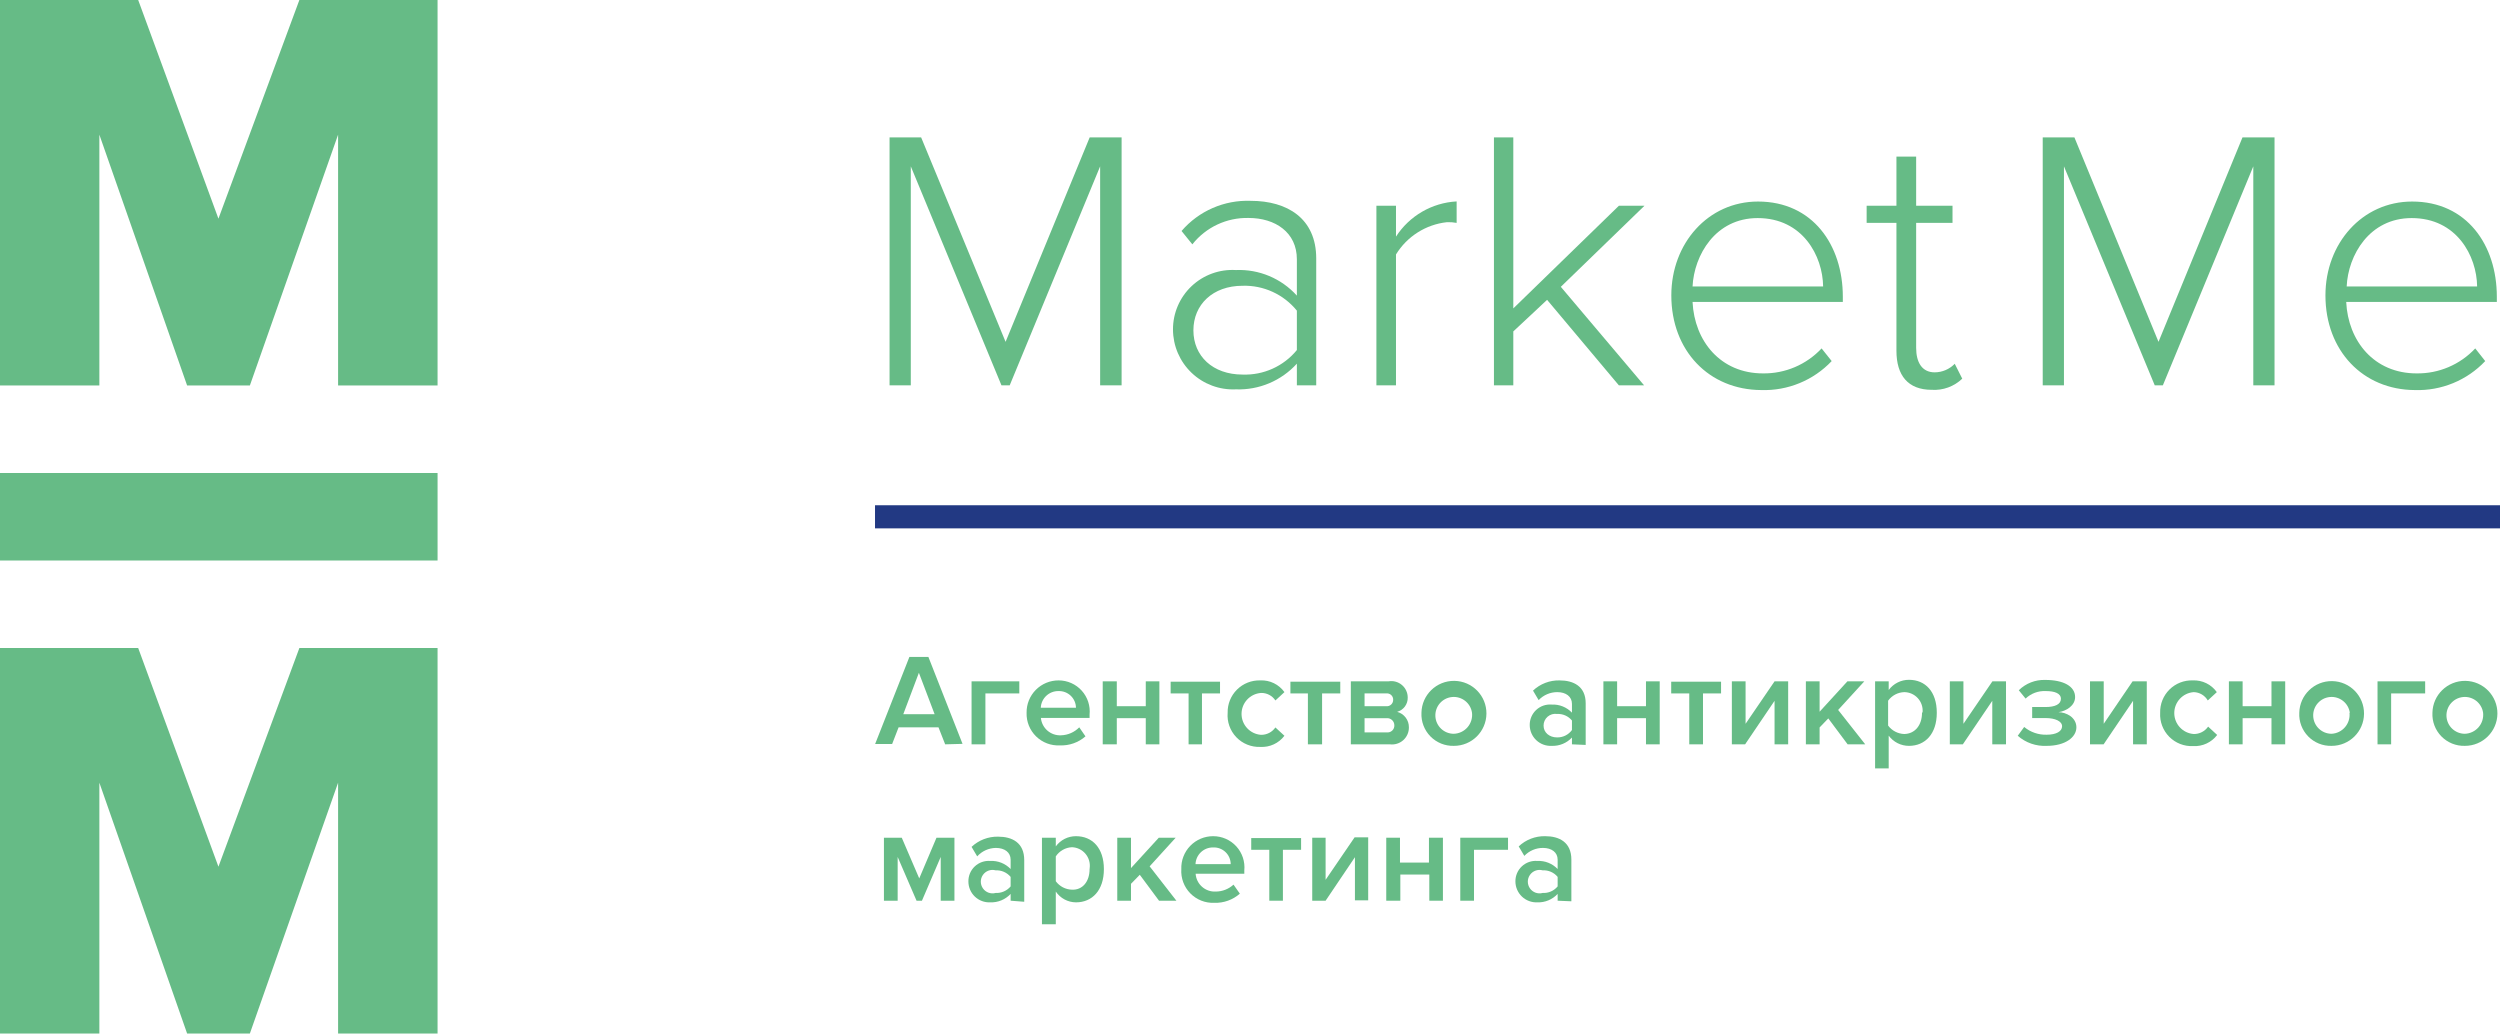
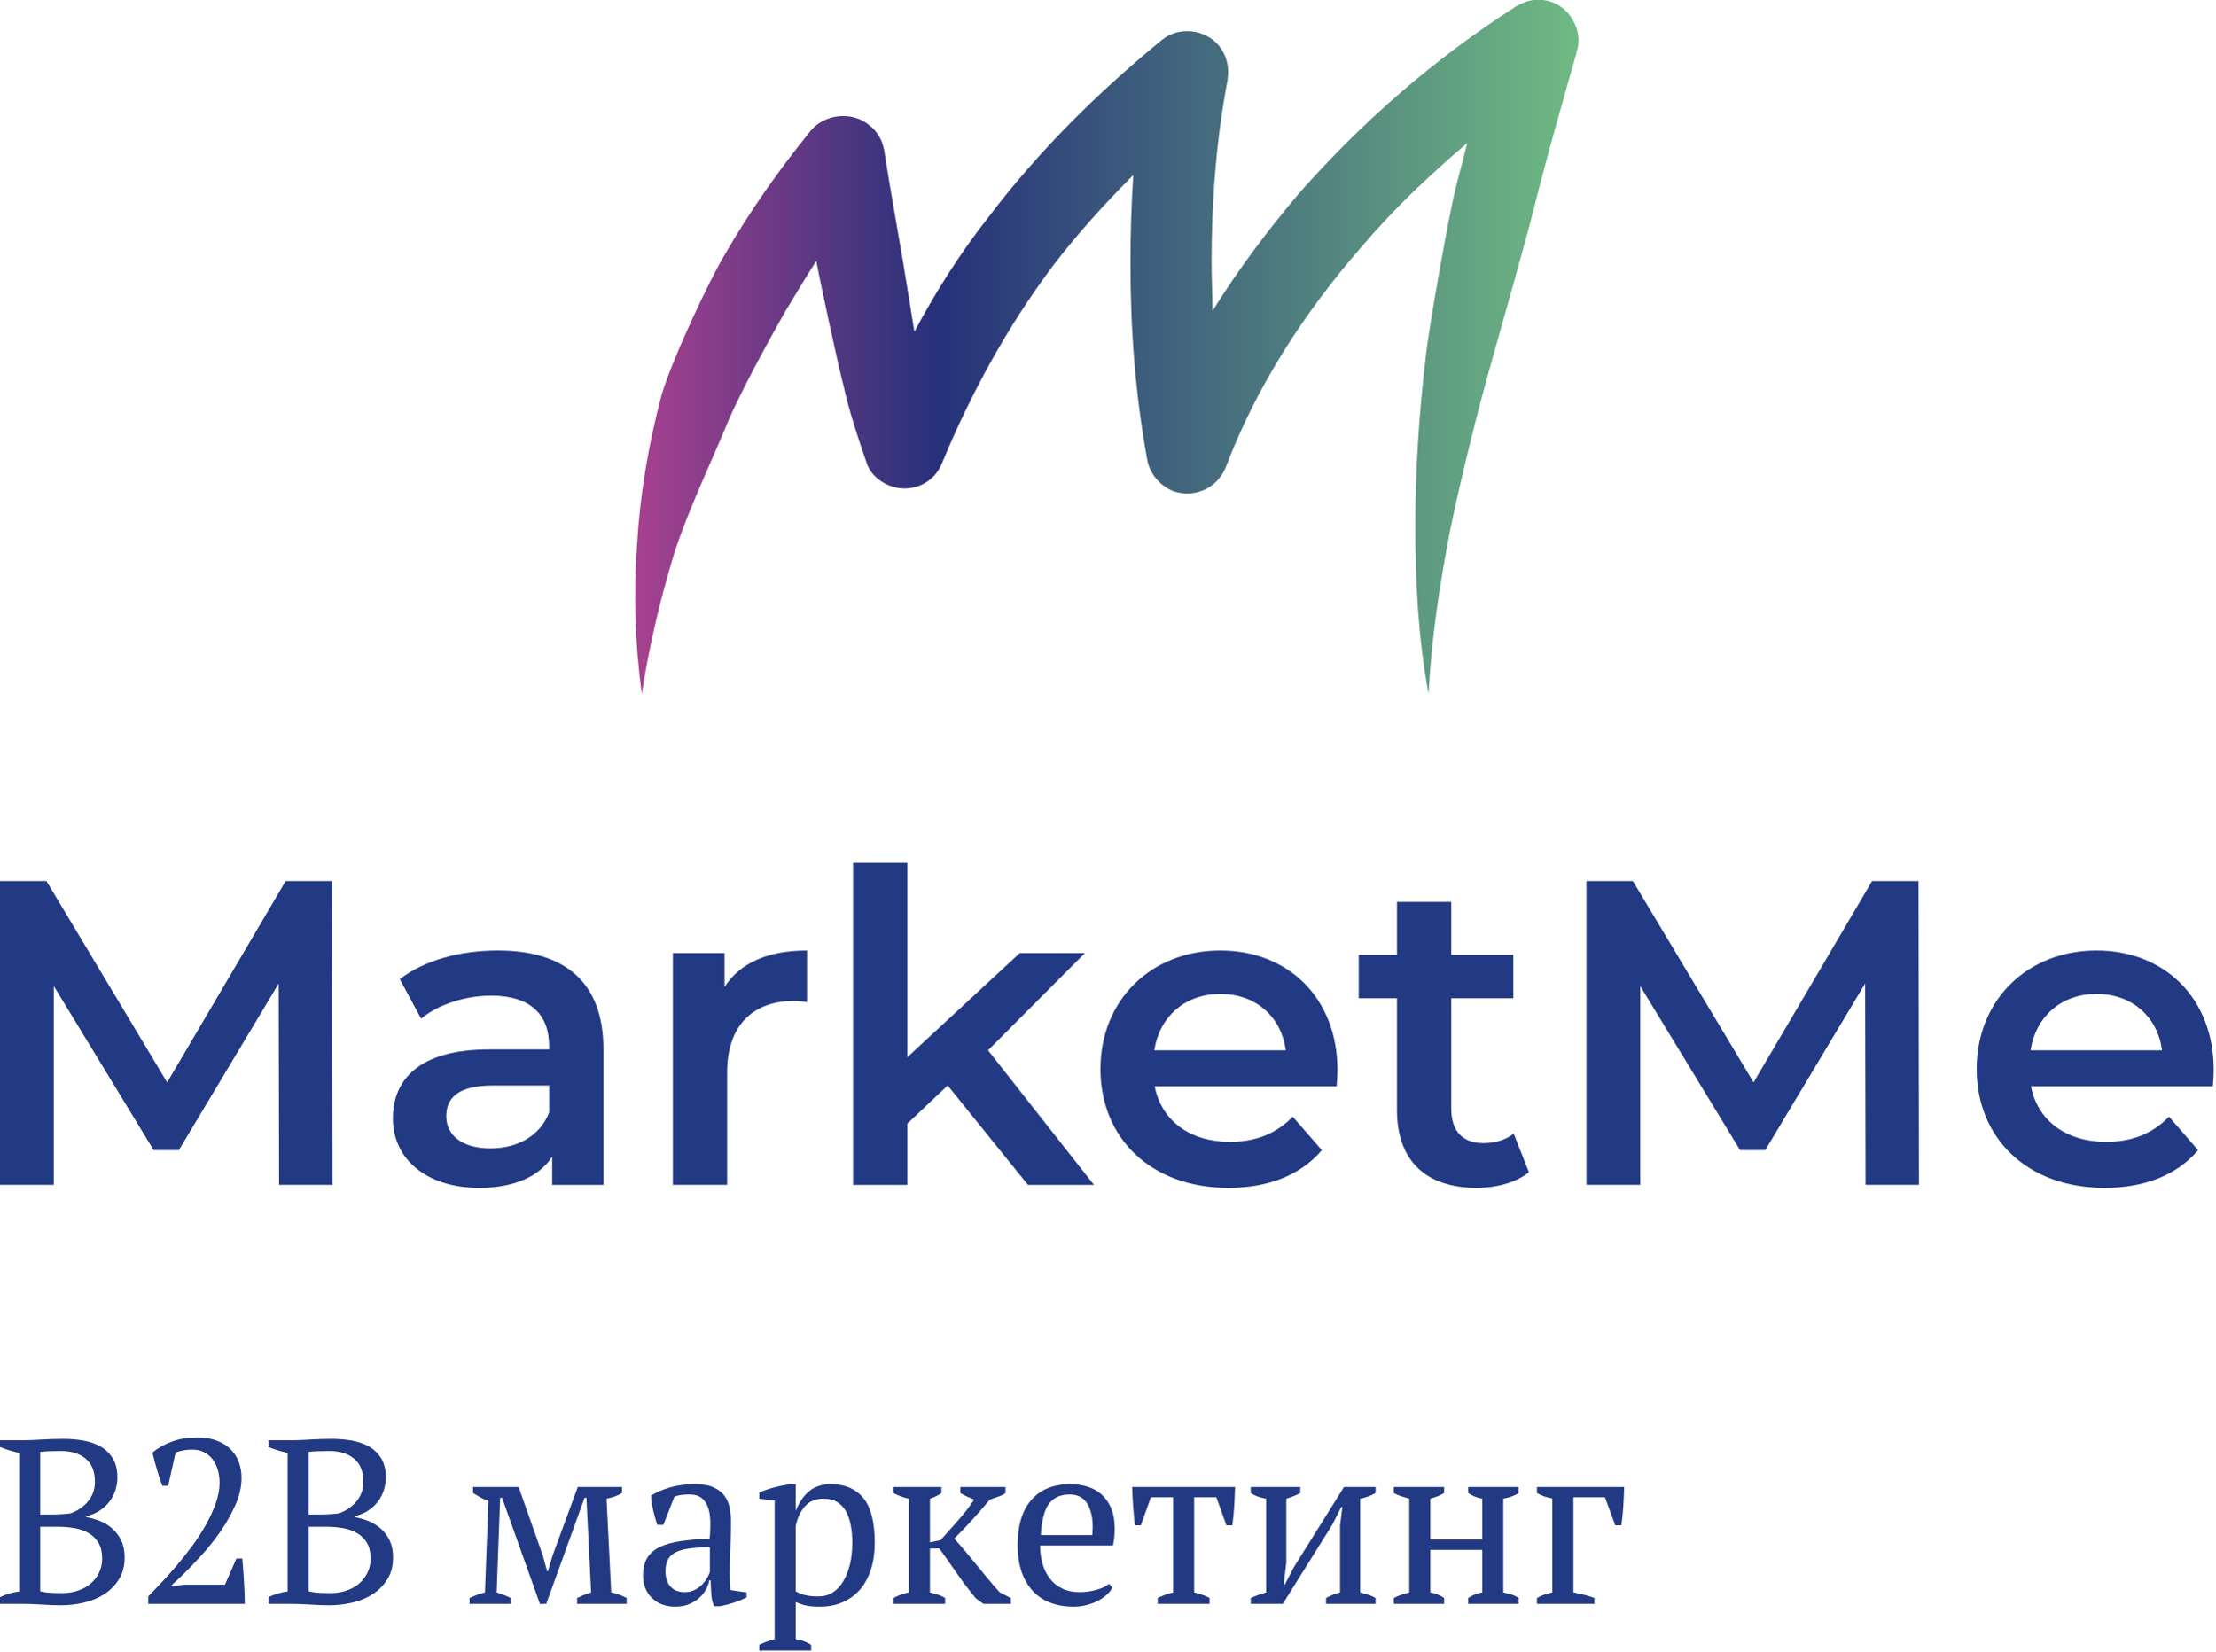
- <svg xmlns="http://www.w3.org/2000/svg" viewBox="0 0 213.11 88.1">
-   <g id="Слой_2" data-name="Слой 2">
-     <g id="Layer_1" data-name="Layer 1">
-       <path d="M93.78,32.85V14.18L86.07,32.85h-.7L77.64,14.18V32.85H75.83V11.71h2.69l7.2,17.43,7.17-17.43h2.72V32.85Z" style="fill:#66bb86" />
-       <path d="M110.55,32.85V31a6.69,6.69,0,0,1-5.2,2.19,5.12,5.12,0,0,1-5.36-5.1,5.06,5.06,0,0,1,5.36-5.07,6.62,6.62,0,0,1,5.2,2.18v-3.1c0-2.29-1.84-3.52-4.12-3.52a5.93,5.93,0,0,0-4.79,2.25l-.92-1.14a7.41,7.41,0,0,1,5.9-2.57c3.1,0,5.58,1.49,5.58,4.91V32.85Zm0-3V26.48a5.74,5.74,0,0,0-4.63-2.12c-2.54,0-4.19,1.61-4.19,3.8s1.65,3.77,4.19,3.77A5.71,5.71,0,0,0,110.55,29.84Z" style="fill:#66bb86" />
-       <path d="M117.33,32.85V17.54H119v2.63a6.58,6.58,0,0,1,5.17-3V19a3.73,3.73,0,0,0-.83-.06A5.84,5.84,0,0,0,119,21.69V32.85Z" style="fill:#66bb86" />
-       <path d="M138,32.85l-6.12-7.29L129,28.25v4.6h-1.65V11.71H129V26.29l9-8.75h2.18l-7.13,6.91,7.1,8.4Z" style="fill:#66bb86" />
-       <path d="M142.47,25.18c0-4.44,3.14-8,7.39-8,4.66,0,7.23,3.71,7.23,8.11v.45H144.28c.16,3.33,2.38,6.09,6,6.09a6.71,6.71,0,0,0,5-2.13l.86,1.08a7.92,7.92,0,0,1-6,2.47C145.68,33.23,142.47,29.9,142.47,25.18Zm7.36-6.59c-3.61,0-5.42,3.17-5.55,5.83h11.13C155.38,21.82,153.67,18.59,149.83,18.59Z" style="fill:#66bb86" />
-       <path d="M161.66,29.9V19h-2.54V17.54h2.54V13.35h1.68v4.19h3.1V19h-3.1V29.65c0,1.24.5,2.09,1.58,2.09a2.39,2.39,0,0,0,1.71-.73l.64,1.27a3.44,3.44,0,0,1-2.6.95C162.64,33.23,161.66,32,161.66,29.9Z" style="fill:#66bb86" />
-       <path d="M192.08,32.85V14.18l-7.71,18.67h-.69l-7.74-18.67V32.85h-1.81V11.71h2.7L184,29.14l7.16-17.43h2.73V32.85Z" style="fill:#66bb86" />
-       <path d="M198.23,25.18c0-4.44,3.14-8,7.39-8,4.66,0,7.22,3.71,7.22,8.11v.45H200c.16,3.33,2.37,6.09,6,6.09a6.72,6.72,0,0,0,5-2.13l.85,1.08a7.9,7.9,0,0,1-6,2.47C201.43,33.23,198.23,29.9,198.23,25.18Zm7.35-6.59c-3.61,0-5.42,3.17-5.54,5.83h11.12C211.13,21.82,209.42,18.59,205.58,18.59Z" style="fill:#66bb86" />
-       <polygon points="37.3 32.86 37.3 0 25.52 0 18.62 18.64 11.78 0 0 0 0 32.86 8.47 32.86 8.47 11.48 15.95 32.86 21.3 32.86 28.82 11.48 28.82 32.86 37.3 32.86 37.3 32.86" style="fill:#66bb86" />
-       <polygon points="37.3 88.1 37.3 55.24 25.52 55.24 18.62 73.88 11.78 55.24 0 55.24 0 88.1 8.47 88.1 8.47 66.72 15.95 88.1 21.3 88.1 28.82 66.72 28.82 88.1 37.3 88.1 37.3 88.1" style="fill:#66bb86" />
-       <polygon points="0 47.78 37.3 47.78 37.3 40.32 0 40.32 0 47.78 0 47.78" style="fill:#66bb86" />
-       <path d="M80.57,63.45,80,62h-3.4l-.55,1.42H74.6L77.52,56h1.62l2.91,7.41Zm-2.24-6.1L77,60.88h2.67Z" style="fill:#66bb86" />
-       <path d="M86.89,59.11H84v4.34H82.82V58.08h4.07Z" style="fill:#66bb86" />
-       <path d="M87.51,60.76A2.72,2.72,0,0,1,90.24,58a2.65,2.65,0,0,1,2.64,2.92v.28H88.73a1.64,1.64,0,0,0,1.72,1.48A2.26,2.26,0,0,0,92,62l.53.77a3.12,3.12,0,0,1-2.18.77A2.7,2.7,0,0,1,87.51,60.76Zm2.73-1.85a1.49,1.49,0,0,0-1.52,1.42h3A1.44,1.44,0,0,0,90.24,58.91Z" style="fill:#66bb86" />
-       <path d="M94,63.45V58.08H95.2V60.2h2.47V58.08h1.16v5.37H97.67V61.22H95.2v2.23Z" style="fill:#66bb86" />
-       <path d="M101.32,63.45V59.11H99.79v-1H104v1h-1.54v4.34Z" style="fill:#66bb86" />
-       <path d="M104.65,60.76A2.7,2.7,0,0,1,107.43,58a2.39,2.39,0,0,1,2.06,1l-.77.71a1.42,1.42,0,0,0-1.23-.64,1.79,1.79,0,0,0,0,3.57,1.46,1.46,0,0,0,1.23-.63l.77.71a2.41,2.41,0,0,1-2.06.95A2.69,2.69,0,0,1,104.65,60.76Z" style="fill:#66bb86" />
-       <path d="M111.49,63.45V59.11H110v-1h4.25v1h-1.55v4.34Z" style="fill:#66bb86" />
-       <path d="M115.15,63.45V58.08h3.21A1.4,1.4,0,0,1,120,59.46a1.23,1.23,0,0,1-.9,1.22,1.35,1.35,0,0,1,1,1.32,1.44,1.44,0,0,1-1.62,1.45Zm3.61-3.79a.53.53,0,0,0-.6-.55h-1.84V60.2h1.84A.54.54,0,0,0,118.76,59.66Zm.1,2.17a.61.61,0,0,0-.66-.61h-1.88v1.21h1.88A.58.58,0,0,0,118.86,61.83Z" style="fill:#66bb86" />
-       <path d="M121.17,60.76a2.77,2.77,0,1,1,2.76,2.82A2.69,2.69,0,0,1,121.17,60.76Zm4.31,0a1.57,1.57,0,1,0-1.55,1.79A1.61,1.61,0,0,0,125.48,60.76Z" style="fill:#66bb86" />
-       <path d="M134,63.45v-.58a2.24,2.24,0,0,1-1.73.71,1.78,1.78,0,0,1-1.87-1.77,1.73,1.73,0,0,1,1.87-1.75,2.24,2.24,0,0,1,1.73.69V60c0-.62-.51-1-1.25-1a2.19,2.19,0,0,0-1.59.68l-.48-.81a3.19,3.19,0,0,1,2.26-.87c1.19,0,2.23.5,2.23,1.95v3.55Zm0-1.22v-.81a1.54,1.54,0,0,0-1.27-.56,1,1,0,0,0-1.15,1c0,.58.49,1,1.15,1A1.53,1.53,0,0,0,134,62.23Z" style="fill:#66bb86" />
-       <path d="M136.68,63.45V58.08h1.17V60.2h2.46V58.08h1.17v5.37h-1.17V61.22h-2.46v2.23Z" style="fill:#66bb86" />
-       <path d="M144,63.45V59.11h-1.54v-1h4.25v1h-1.54v4.34Z" style="fill:#66bb86" />
-       <path d="M147.63,63.45V58.08h1.17V61.7l2.47-3.62h1.16v5.37h-1.16V59.74l-2.51,3.71Z" style="fill:#66bb86" />
-       <path d="M157.5,63.45l-1.65-2.21-.74.77v1.44h-1.17V58.08h1.17v2.59l2.37-2.59h1.44l-2.23,2.44L159,63.45Z" style="fill:#66bb86" />
-       <path d="M161,62.71V65.5h-1.16V58.08H161v.74a2.14,2.14,0,0,1,1.73-.87c1.39,0,2.37,1,2.37,2.81s-1,2.82-2.37,2.82A2.14,2.14,0,0,1,161,62.71Zm2.89-2A1.58,1.58,0,0,0,162.33,59a1.77,1.77,0,0,0-1.38.73v2.12a1.79,1.79,0,0,0,1.38.72C163.25,62.55,163.84,61.81,163.84,60.76Z" style="fill:#66bb86" />
-       <path d="M166.21,63.45V58.08h1.16V61.7l2.47-3.62H171v5.37h-1.17V59.74l-2.51,3.71Z" style="fill:#66bb86" />
-       <path d="M172,62.72l.55-.75a2.87,2.87,0,0,0,1.92.66c.82,0,1.31-.29,1.31-.72s-.59-.7-1.41-.7h-1.14v-.94h1.14c.8,0,1.31-.23,1.31-.7s-.54-.66-1.29-.66a2.32,2.32,0,0,0-1.72.64l-.58-.71a3.07,3.07,0,0,1,2.25-.88c1.58,0,2.55.55,2.55,1.46,0,.73-.74,1.19-1.42,1.29.65,0,1.53.44,1.53,1.29s-.95,1.58-2.53,1.58A3.47,3.47,0,0,1,172,62.72Z" style="fill:#66bb86" />
-       <path d="M178.16,63.45V58.08h1.17V61.7l2.46-3.62H183v5.37h-1.17V59.74l-2.51,3.71Z" style="fill:#66bb86" />
-       <path d="M184.14,60.76A2.69,2.69,0,0,1,186.92,58a2.38,2.38,0,0,1,2.05,1l-.77.71A1.42,1.42,0,0,0,187,59a1.79,1.79,0,0,0,0,3.57,1.46,1.46,0,0,0,1.23-.63l.77.71a2.4,2.4,0,0,1-2.05.95A2.69,2.69,0,0,1,184.14,60.76Z" style="fill:#66bb86" />
-       <path d="M190,63.45V58.08h1.17V60.2h2.46V58.08h1.17v5.37h-1.17V61.22h-2.46v2.23Z" style="fill:#66bb86" />
-       <path d="M196,60.76a2.76,2.76,0,1,1,2.75,2.82A2.68,2.68,0,0,1,196,60.76Zm4.31,0a1.57,1.57,0,1,0-1.56,1.79A1.62,1.62,0,0,0,200.28,60.76Z" style="fill:#66bb86" />
-       <path d="M206.73,59.11h-2.9v4.34h-1.16V58.08h4.06Z" style="fill:#66bb86" />
-       <path d="M207.35,60.76a2.77,2.77,0,1,1,2.76,2.82A2.69,2.69,0,0,1,207.35,60.76Zm4.32,0a1.57,1.57,0,1,0-1.56,1.79A1.62,1.62,0,0,0,211.67,60.76Z" style="fill:#66bb86" />
-       <path d="M80.19,76.78V73.05l-1.6,3.73h-.46l-1.61-3.73v3.73H75.35V71.41h1.52l1.49,3.47,1.47-3.47h1.53v5.37Z" style="fill:#66bb86" />
-       <path d="M86.15,76.78V76.2a2.26,2.26,0,0,1-1.74.72,1.78,1.78,0,0,1-1.86-1.78,1.73,1.73,0,0,1,1.86-1.75,2.24,2.24,0,0,1,1.74.69v-.8c0-.62-.51-1-1.26-1A2.19,2.19,0,0,0,83.3,73l-.48-.81a3.21,3.21,0,0,1,2.26-.87c1.19,0,2.23.5,2.23,2v3.55Zm0-1.22v-.81a1.57,1.57,0,0,0-1.28-.56,1,1,0,1,0,0,1.93A1.57,1.57,0,0,0,86.15,75.56Z" style="fill:#66bb86" />
-       <path d="M90,76v2.79H88.82V71.41H90v.74a2.12,2.12,0,0,1,1.72-.87c1.39,0,2.38,1,2.38,2.81s-1,2.83-2.38,2.83A2.09,2.09,0,0,1,90,76Zm2.89-2a1.58,1.58,0,0,0-1.51-1.78A1.75,1.75,0,0,0,90,73v2.12a1.77,1.77,0,0,0,1.38.72C92.29,75.88,92.88,75.14,92.88,74.09Z" style="fill:#66bb86" />
-       <path d="M98.8,76.78l-1.64-2.21-.75.77v1.44H95.24V71.41h1.17V74l2.37-2.59h1.44L98,73.85l2.28,2.93Z" style="fill:#66bb86" />
-       <path d="M100.7,74.09a2.71,2.71,0,0,1,2.72-2.81,2.66,2.66,0,0,1,2.65,2.92v.28h-4.15A1.63,1.63,0,0,0,103.63,76a2.25,2.25,0,0,0,1.52-.59l.54.77a3.14,3.14,0,0,1-2.18.78A2.7,2.7,0,0,1,100.7,74.09Zm2.72-1.85a1.48,1.48,0,0,0-1.51,1.42h3A1.43,1.43,0,0,0,103.42,72.24Z" style="fill:#66bb86" />
-       <path d="M108.2,76.78V72.44h-1.54v-1h4.25v1h-1.55v4.34Z" style="fill:#66bb86" />
-       <path d="M111.86,76.78V71.41H113V75l2.47-3.62h1.16v5.37H115.5V73.07L113,76.78Z" style="fill:#66bb86" />
-       <path d="M118.17,76.78V71.41h1.17v2.12h2.47V71.41H123v5.37h-1.16V74.55h-2.47v2.23Z" style="fill:#66bb86" />
-       <path d="M128.55,72.44h-2.9v4.34h-1.17V71.41h4.07Z" style="fill:#66bb86" />
-       <path d="M132.78,76.78V76.2a2.25,2.25,0,0,1-1.73.72,1.79,1.79,0,0,1-1.87-1.78,1.73,1.73,0,0,1,1.87-1.75,2.24,2.24,0,0,1,1.73.69v-.8c0-.62-.51-1-1.25-1a2.17,2.17,0,0,0-1.59.68l-.48-.81a3.19,3.19,0,0,1,2.26-.87c1.18,0,2.23.5,2.23,2v3.55Zm0-1.22v-.81a1.55,1.55,0,0,0-1.28-.56,1,1,0,1,0,0,1.93A1.55,1.55,0,0,0,132.78,75.56Z" style="fill:#66bb86" />
-       <line x1="74.59" y1="44.05" x2="213.11" y2="44.05" style="fill:#223983" />
-       <rect x="74.59" y="43.07" width="138.52" height="1.97" style="fill:#223983" />
+ <svg xmlns="http://www.w3.org/2000/svg" width="100%" height="100%" viewBox="0 0 559 417" version="1.1" xml:space="preserve" style="fill-rule:evenodd;clip-rule:evenodd;stroke-linejoin:round;stroke-miterlimit:2;">
+   <g transform="matrix(1,0,0,1,-583.333,-190.771)">
+     <g transform="matrix(4.16667,0,0,4.16667,0,0)">
+       <g transform="matrix(1,0,0,1,143.781,133.691)">
+         <path d="M0,8.611C0.34,8.611 0.658,8.559 0.956,8.455C1.253,8.351 1.508,8.208 1.721,8.023C1.933,7.84 2.101,7.618 2.223,7.358C2.346,7.098 2.407,6.817 2.407,6.515C2.407,6.137 2.334,5.824 2.188,5.573C2.042,5.323 1.843,5.125 1.593,4.978C1.343,4.832 1.055,4.73 0.729,4.673C0.403,4.617 0.066,4.589 -0.283,4.589L-1.346,4.589L-1.346,8.498C-1.213,8.536 -1.055,8.564 -0.871,8.583C-0.687,8.602 -0.396,8.611 0,8.611M-0.637,3.852C-0.477,3.852 -0.286,3.845 -0.064,3.832C0.158,3.817 0.34,3.8 0.481,3.782C0.916,3.631 1.272,3.387 1.551,3.052C1.829,2.717 1.968,2.323 1.968,1.87C1.968,1.247 1.782,0.779 1.409,0.467C1.036,0.156 0.538,0.001 -0.085,0.001C-0.378,0.001 -0.628,0.006 -0.835,0.014C-1.043,0.024 -1.213,0.039 -1.346,0.057L-1.346,3.852L-0.637,3.852ZM-3.781,9.262L-3.781,8.852C-3.404,8.673 -3.017,8.559 -2.62,8.511L-2.62,0.114C-2.809,0.076 -3.002,0.026 -3.201,-0.035C-3.399,-0.096 -3.593,-0.164 -3.781,-0.241L-3.781,-0.651L-2.28,-0.651C-2.101,-0.651 -1.929,-0.656 -1.763,-0.665C-1.598,-0.674 -1.426,-0.684 -1.247,-0.694C-1.067,-0.702 -0.874,-0.712 -0.666,-0.722C-0.458,-0.731 -0.222,-0.736 0.042,-0.736C0.42,-0.736 0.805,-0.705 1.197,-0.644C1.588,-0.582 1.942,-0.467 2.259,-0.297C2.575,-0.127 2.833,0.111 3.031,0.419C3.229,0.725 3.328,1.124 3.328,1.615C3.328,1.86 3.29,2.106 3.215,2.351C3.139,2.597 3.023,2.826 2.868,3.038C2.712,3.251 2.516,3.437 2.28,3.597C2.044,3.758 1.765,3.876 1.444,3.952L1.444,4.008C1.728,4.055 2.008,4.135 2.287,4.249C2.565,4.362 2.813,4.516 3.031,4.71C3.248,4.903 3.425,5.141 3.562,5.424C3.698,5.708 3.767,6.048 3.767,6.444C3.767,6.954 3.654,7.393 3.427,7.761C3.201,8.13 2.905,8.431 2.542,8.668C2.178,8.904 1.765,9.076 1.303,9.184C0.84,9.293 0.373,9.347 -0.099,9.347C-0.43,9.347 -0.803,9.334 -1.218,9.305C-1.634,9.276 -2.035,9.262 -2.422,9.262L-3.781,9.262Z" style="fill:rgb(34,57,131);fill-rule:nonzero;" />
+       </g>
+     </g>
+     <g transform="matrix(4.16667,0,0,4.16667,0,0)">
+       <g transform="matrix(1,0,0,1,150.182,140.022)">
+         <path d="M0,-4.221L-0.354,-4.221C-0.458,-4.494 -0.564,-4.816 -0.672,-5.184C-0.781,-5.552 -0.873,-5.901 -0.949,-6.232C-0.618,-6.515 -0.222,-6.739 0.241,-6.905C0.704,-7.07 1.204,-7.152 1.742,-7.152C2.214,-7.152 2.62,-7.086 2.96,-6.953C3.3,-6.822 3.581,-6.642 3.803,-6.415C4.024,-6.189 4.187,-5.927 4.292,-5.629C4.395,-5.332 4.447,-5.023 4.447,-4.702C4.447,-4.173 4.324,-3.63 4.079,-3.074C3.833,-2.516 3.529,-1.976 3.166,-1.451C2.802,-0.928 2.408,-0.434 1.983,0.028C1.558,0.491 1.166,0.897 0.808,1.246L0.212,1.799L0.212,1.855L1.006,1.77L3.441,1.77L4.135,0.184L4.49,0.184C4.508,0.391 4.527,0.619 4.546,0.864C4.565,1.109 4.582,1.357 4.596,1.607C4.61,1.857 4.622,2.098 4.631,2.33C4.641,2.561 4.646,2.761 4.646,2.931L-1.204,2.931L-1.204,2.478C-0.996,2.261 -0.743,1.997 -0.446,1.685C-0.148,1.374 0.161,1.029 0.481,0.651C0.803,0.274 1.121,-0.127 1.437,-0.552C1.754,-0.978 2.035,-1.409 2.28,-1.848C2.526,-2.287 2.727,-2.724 2.882,-3.159C3.038,-3.592 3.116,-4.008 3.116,-4.405C3.116,-4.678 3.081,-4.938 3.01,-5.184C2.939,-5.429 2.833,-5.644 2.691,-5.828C2.549,-6.012 2.377,-6.156 2.174,-6.26C1.971,-6.364 1.737,-6.415 1.473,-6.415C1.275,-6.415 1.1,-6.402 0.949,-6.373C0.798,-6.345 0.633,-6.302 0.454,-6.245L0,-4.221Z" style="fill:rgb(34,57,131);fill-rule:nonzero;" />
+       </g>
+     </g>
+     <g transform="matrix(4.16667,0,0,4.16667,0,0)">
+       <g transform="matrix(1,0,0,1,160.039,133.691)">
+         <path d="M0,8.611C0.34,8.611 0.659,8.559 0.956,8.455C1.253,8.351 1.508,8.208 1.721,8.023C1.933,7.84 2.101,7.618 2.223,7.358C2.346,7.098 2.407,6.817 2.407,6.515C2.407,6.137 2.334,5.824 2.188,5.573C2.042,5.323 1.843,5.125 1.593,4.978C1.343,4.832 1.055,4.73 0.729,4.673C0.403,4.617 0.066,4.589 -0.283,4.589L-1.345,4.589L-1.345,8.498C-1.213,8.536 -1.055,8.564 -0.871,8.583C-0.687,8.602 -0.396,8.611 0,8.611M-0.637,3.852C-0.477,3.852 -0.286,3.845 -0.064,3.832C0.158,3.817 0.34,3.8 0.481,3.782C0.916,3.631 1.272,3.387 1.551,3.052C1.829,2.717 1.968,2.323 1.968,1.87C1.968,1.247 1.782,0.779 1.409,0.467C1.036,0.156 0.538,0.001 -0.085,0.001C-0.378,0.001 -0.628,0.006 -0.835,0.014C-1.043,0.024 -1.213,0.039 -1.345,0.057L-1.345,3.852L-0.637,3.852ZM-3.781,9.262L-3.781,8.852C-3.404,8.673 -3.017,8.559 -2.62,8.511L-2.62,0.114C-2.809,0.076 -3.002,0.026 -3.201,-0.035C-3.399,-0.096 -3.593,-0.164 -3.781,-0.241L-3.781,-0.651L-2.28,-0.651C-2.101,-0.651 -1.929,-0.656 -1.763,-0.665C-1.598,-0.674 -1.426,-0.684 -1.247,-0.694C-1.067,-0.702 -0.874,-0.712 -0.666,-0.722C-0.458,-0.731 -0.222,-0.736 0.042,-0.736C0.42,-0.736 0.805,-0.705 1.197,-0.644C1.588,-0.582 1.942,-0.467 2.259,-0.297C2.575,-0.127 2.833,0.111 3.031,0.419C3.229,0.725 3.328,1.124 3.328,1.615C3.328,1.86 3.29,2.106 3.215,2.351C3.139,2.597 3.023,2.826 2.868,3.038C2.712,3.251 2.516,3.437 2.28,3.597C2.044,3.758 1.765,3.876 1.444,3.952L1.444,4.008C1.728,4.055 2.009,4.135 2.287,4.249C2.565,4.362 2.813,4.516 3.031,4.71C3.248,4.903 3.425,5.141 3.562,5.424C3.698,5.708 3.767,6.048 3.767,6.444C3.767,6.954 3.654,7.393 3.427,7.761C3.201,8.13 2.905,8.431 2.542,8.668C2.178,8.904 1.765,9.076 1.303,9.184C0.84,9.293 0.373,9.347 -0.099,9.347C-0.43,9.347 -0.803,9.334 -1.218,9.305C-1.634,9.276 -2.035,9.262 -2.422,9.262L-3.781,9.262Z" style="fill:rgb(34,57,131);fill-rule:nonzero;" />
+       </g>
+     </g>
+     <g transform="matrix(4.16667,0,0,4.16667,0,0)">
+       <g transform="matrix(1,0,0,1,170.929,135.872)">
+         <path d="M0,7.081L-2.493,7.081L-2.493,6.727C-2.181,6.576 -1.87,6.463 -1.558,6.387L-1.346,0.85C-1.544,0.774 -1.719,0.694 -1.87,0.609C-2.021,0.524 -2.158,0.444 -2.28,0.368L-2.28,0L0.481,0L1.94,4.136L2.209,5.112L2.251,5.112L2.549,4.121L4.064,0L6.741,0L6.741,0.368C6.618,0.444 6.481,0.51 6.33,0.566C6.179,0.623 6.004,0.671 5.806,0.708L6.089,6.387C6.401,6.443 6.713,6.558 7.024,6.727L7.024,7.081L4.022,7.081L4.022,6.727C4.116,6.68 4.229,6.628 4.362,6.571C4.494,6.515 4.664,6.453 4.872,6.387L4.588,0.651L4.475,0.651L2.152,7.081L1.77,7.081L-0.524,0.651L-0.638,0.651L-0.85,6.387C-0.51,6.491 -0.227,6.604 0,6.727L0,7.081Z" style="fill:rgb(34,57,131);fill-rule:nonzero;" />
+       </g>
+     </g>
+     <g transform="matrix(4.16667,0,0,4.16667,0,0)">
+       <g transform="matrix(1,0,0,1,181.465,136.58)">
+         <path d="M0,5.665C0.236,5.665 0.444,5.618 0.623,5.523C0.803,5.429 0.954,5.315 1.077,5.184C1.199,5.052 1.298,4.917 1.374,4.78C1.449,4.644 1.501,4.527 1.53,4.433L1.53,2.946C0.982,2.946 0.534,2.974 0.184,3.031C-0.165,3.088 -0.439,3.178 -0.637,3.3C-0.835,3.423 -0.972,3.576 -1.048,3.761C-1.124,3.944 -1.161,4.154 -1.161,4.391C-1.161,4.797 -1.057,5.11 -0.85,5.332C-0.642,5.554 -0.359,5.665 0,5.665M2.733,4.518C2.733,4.726 2.738,4.905 2.748,5.056C2.757,5.207 2.767,5.367 2.776,5.537L3.753,5.679L3.753,5.977C3.517,6.1 3.255,6.208 2.967,6.303C2.679,6.396 2.403,6.468 2.139,6.515L1.785,6.515C1.69,6.298 1.633,6.06 1.615,5.8C1.596,5.54 1.582,5.254 1.572,4.942L1.501,4.942C1.463,5.132 1.39,5.323 1.282,5.517C1.173,5.71 1.032,5.882 0.857,6.033C0.682,6.185 0.477,6.308 0.241,6.401C0.005,6.496 -0.264,6.543 -0.566,6.543C-1.143,6.543 -1.612,6.368 -1.976,6.019C-2.339,5.67 -2.521,5.212 -2.521,4.645C-2.521,4.211 -2.434,3.854 -2.259,3.576C-2.084,3.298 -1.827,3.078 -1.487,2.918C-1.147,2.757 -0.727,2.642 -0.227,2.57C0.274,2.5 0.854,2.445 1.516,2.408C1.553,2.002 1.565,1.636 1.551,1.311C1.537,0.984 1.485,0.706 1.395,0.475C1.305,0.243 1.173,0.063 0.999,-0.064C0.824,-0.191 0.595,-0.255 0.312,-0.255C0.179,-0.255 0.031,-0.248 -0.134,-0.233C-0.3,-0.22 -0.462,-0.179 -0.623,-0.113L-1.289,1.586L-1.657,1.586C-1.751,1.303 -1.834,1.011 -1.905,0.708C-1.976,0.406 -2.021,0.108 -2.039,-0.184C-1.681,-0.401 -1.281,-0.571 -0.842,-0.694C-0.403,-0.816 0.085,-0.878 0.623,-0.878C1.105,-0.878 1.489,-0.81 1.777,-0.673C2.065,-0.535 2.285,-0.358 2.436,-0.142C2.587,0.076 2.686,0.316 2.733,0.581C2.781,0.845 2.804,1.109 2.804,1.374C2.804,1.94 2.792,2.485 2.769,3.01C2.745,3.533 2.733,4.036 2.733,4.518" style="fill:rgb(34,57,131);fill-rule:nonzero;" />
+       </g>
+     </g>
+     <g transform="matrix(4.16667,0,0,4.16667,0,0)">
+       <g transform="matrix(1,0,0,1,189.878,144.907)">
+         <path d="M0,-8.327C-0.463,-8.327 -0.831,-8.181 -1.105,-7.888C-1.379,-7.596 -1.572,-7.194 -1.686,-6.684L-1.686,-2.719C-1.516,-2.614 -1.324,-2.537 -1.112,-2.485C-0.899,-2.432 -0.624,-2.407 -0.284,-2.407C0.028,-2.407 0.309,-2.487 0.559,-2.648C0.809,-2.808 1.021,-3.035 1.196,-3.328C1.371,-3.62 1.505,-3.963 1.6,-4.354C1.694,-4.746 1.742,-5.178 1.742,-5.65C1.742,-6.037 1.711,-6.393 1.649,-6.72C1.588,-7.045 1.489,-7.328 1.352,-7.569C1.215,-7.81 1.036,-7.996 0.814,-8.129C0.592,-8.261 0.321,-8.327 0,-8.327M-0.751,0.878L-3.895,0.878L-3.895,0.525C-3.574,0.373 -3.263,0.26 -2.96,0.185L-2.96,-8.214L-3.895,-8.327L-3.895,-8.695C-3.593,-8.827 -3.284,-8.933 -2.967,-9.014C-2.651,-9.094 -2.342,-9.157 -2.04,-9.205L-1.686,-9.205L-1.686,-7.619L-1.671,-7.619C-1.483,-8.1 -1.218,-8.485 -0.878,-8.773C-0.539,-9.061 -0.095,-9.205 0.453,-9.205C1.293,-9.205 1.945,-8.927 2.407,-8.369C2.87,-7.812 3.101,-6.906 3.101,-5.65C3.101,-5.056 3.023,-4.517 2.868,-4.036C2.712,-3.555 2.49,-3.148 2.202,-2.818C1.914,-2.487 1.564,-2.232 1.154,-2.054C0.743,-1.874 0.288,-1.784 -0.213,-1.784C-0.562,-1.784 -0.836,-1.806 -1.034,-1.848C-1.232,-1.89 -1.45,-1.963 -1.686,-2.067L-1.686,0.185C-1.535,0.203 -1.383,0.238 -1.232,0.291C-1.082,0.343 -0.921,0.42 -0.751,0.525L-0.751,0.878Z" style="fill:rgb(34,57,131);fill-rule:nonzero;" />
+       </g>
+     </g>
+     <g transform="matrix(4.16667,0,0,4.16667,0,0)">
+       <g transform="matrix(1,0,0,1,198.163,142.953)">
+         <path d="M0,-7.081L2.733,-7.081L2.733,-6.713C2.639,-6.637 2.514,-6.571 2.358,-6.515C2.202,-6.458 2.011,-6.392 1.784,-6.316C1.463,-5.929 1.123,-5.537 0.765,-5.141C0.406,-4.744 0.028,-4.348 -0.368,-3.951C-0.161,-3.725 0.059,-3.475 0.29,-3.2C0.521,-2.927 0.755,-2.644 0.991,-2.351C1.227,-2.058 1.463,-1.77 1.699,-1.487C1.935,-1.204 2.167,-0.939 2.393,-0.694L3.059,-0.354L3.059,0L1.402,0L0.949,-0.326C0.524,-0.836 0.137,-1.346 -0.212,-1.855C-0.562,-2.365 -0.916,-2.865 -1.275,-3.356L-1.841,-3.356L-1.841,-0.694C-1.652,-0.646 -1.48,-0.597 -1.324,-0.545C-1.168,-0.493 -1.034,-0.43 -0.921,-0.354L-0.921,0L-4.051,0L-4.051,-0.354C-3.796,-0.505 -3.484,-0.618 -3.116,-0.694L-3.116,-6.373C-3.446,-6.438 -3.758,-6.552 -4.051,-6.713L-4.051,-7.081L-1.147,-7.081L-1.147,-6.713C-1.242,-6.646 -1.343,-6.585 -1.452,-6.528C-1.561,-6.472 -1.69,-6.42 -1.841,-6.373L-1.841,-3.725L-1.19,-3.866C-0.812,-4.301 -0.454,-4.706 -0.113,-5.084C0.227,-5.462 0.542,-5.872 0.835,-6.316C0.675,-6.382 0.526,-6.446 0.389,-6.508C0.252,-6.568 0.123,-6.637 0,-6.713L0,-7.081Z" style="fill:rgb(34,57,131);fill-rule:nonzero;" />
+       </g>
+     </g>
+     <g transform="matrix(4.16667,0,0,4.16667,0,0)">
+       <g transform="matrix(1,0,0,1,204.777,142.5)">
+         <path d="M0,-6.175C-0.538,-6.175 -0.949,-5.993 -1.232,-5.63C-1.516,-5.266 -1.686,-4.626 -1.742,-3.711L1.374,-3.711C1.383,-3.796 1.39,-3.878 1.395,-3.958C1.399,-4.038 1.402,-4.116 1.402,-4.193C1.402,-4.796 1.289,-5.278 1.062,-5.637C0.835,-5.995 0.481,-6.175 0,-6.175M2.591,-0.538C2.516,-0.378 2.398,-0.227 2.237,-0.085C2.077,0.056 1.893,0.179 1.685,0.283C1.478,0.387 1.251,0.47 1.005,0.531C0.76,0.593 0.51,0.623 0.255,0.623C-0.303,0.623 -0.793,0.535 -1.218,0.361C-1.643,0.186 -1.997,-0.064 -2.28,-0.39C-2.563,-0.715 -2.778,-1.105 -2.925,-1.558C-3.071,-2.011 -3.145,-2.521 -3.145,-3.087C-3.145,-4.296 -2.866,-5.217 -2.309,-5.849C-1.752,-6.482 -0.963,-6.798 0.057,-6.798C0.387,-6.798 0.712,-6.753 1.034,-6.663C1.354,-6.573 1.64,-6.425 1.891,-6.217C2.141,-6.01 2.344,-5.734 2.5,-5.389C2.655,-5.044 2.733,-4.617 2.733,-4.108C2.733,-3.946 2.726,-3.783 2.712,-3.618C2.698,-3.453 2.671,-3.277 2.634,-3.087L-1.785,-3.087C-1.785,-2.691 -1.735,-2.321 -1.636,-1.976C-1.537,-1.631 -1.388,-1.331 -1.19,-1.076C-0.992,-0.821 -0.742,-0.621 -0.439,-0.475C-0.137,-0.328 0.217,-0.255 0.623,-0.255C0.953,-0.255 1.289,-0.302 1.628,-0.397C1.968,-0.491 2.223,-0.613 2.393,-0.765L2.591,-0.538Z" style="fill:rgb(34,57,131);fill-rule:nonzero;" />
+       </g>
+     </g>
+     <g transform="matrix(4.16667,0,0,4.16667,0,0)">
+       <g transform="matrix(1,0,0,1,213.259,135.872)">
+         <path d="M0,7.081L-3.144,7.081L-3.144,6.727C-2.852,6.576 -2.54,6.463 -2.209,6.387L-2.209,0.623L-3.555,0.623L-4.163,2.322L-4.522,2.322C-4.568,1.917 -4.605,1.518 -4.633,1.126C-4.661,0.734 -4.679,0.359 -4.688,0L1.543,0C1.534,0.34 1.518,0.711 1.495,1.111C1.472,1.513 1.433,1.917 1.378,2.322L1.019,2.322L0.411,0.623L-0.935,0.623L-0.935,6.387C-0.491,6.5 -0.18,6.613 0,6.727L0,7.081Z" style="fill:rgb(34,57,131);fill-rule:nonzero;" />
+       </g>
+     </g>
+     <g transform="matrix(4.16667,0,0,4.16667,0,0)">
+       <g transform="matrix(1,0,0,1,215.752,142.953)">
+         <path d="M0,-7.081L3.002,-7.081L3.002,-6.713C2.898,-6.656 2.778,-6.6 2.641,-6.543C2.504,-6.486 2.341,-6.43 2.152,-6.373L2.152,-2.492L1.997,-1.176L2.067,-1.176L2.62,-2.237L5.65,-7.081L7.562,-7.081L7.562,-6.713C7.26,-6.543 6.949,-6.43 6.628,-6.373L6.628,-0.694C6.807,-0.646 6.977,-0.597 7.138,-0.545C7.298,-0.493 7.44,-0.43 7.562,-0.354L7.562,0L4.56,0L4.56,-0.354C4.824,-0.505 5.107,-0.618 5.41,-0.694L5.41,-4.744L5.551,-5.863L5.48,-5.863L4.942,-4.801L1.94,0L0,0L0,-0.354C0.16,-0.43 0.316,-0.493 0.467,-0.545C0.618,-0.597 0.774,-0.646 0.935,-0.694L0.935,-6.373C0.566,-6.43 0.255,-6.543 0,-6.713L0,-7.081Z" style="fill:rgb(34,57,131);fill-rule:nonzero;" />
+       </g>
+     </g>
+     <g transform="matrix(4.16667,0,0,4.16667,0,0)">
+       <g transform="matrix(1,0,0,1,227.464,135.872)">
+         <path d="M0,7.081L-3.045,7.081L-3.045,6.727C-2.913,6.651 -2.766,6.588 -2.606,6.536C-2.445,6.484 -2.28,6.435 -2.11,6.387L-2.11,0.708C-2.28,0.661 -2.445,0.611 -2.606,0.56C-2.766,0.508 -2.913,0.444 -3.045,0.368L-3.045,0L0,0L0,0.368C-0.217,0.501 -0.496,0.614 -0.835,0.708L-0.835,3.186L2.309,3.186L2.309,0.708C1.978,0.651 1.695,0.538 1.459,0.368L1.459,0L4.518,0L4.518,0.368C4.263,0.529 3.952,0.643 3.583,0.708L3.583,6.387C3.753,6.425 3.918,6.468 4.079,6.515C4.239,6.561 4.386,6.633 4.518,6.727L4.518,7.081L1.459,7.081L1.459,6.727C1.695,6.558 1.978,6.443 2.309,6.387L2.309,3.81L-0.835,3.81L-0.835,6.387C-0.646,6.425 -0.486,6.472 -0.354,6.529C-0.222,6.585 -0.104,6.651 0,6.727L0,7.081Z" style="fill:rgb(34,57,131);fill-rule:nonzero;" />
+       </g>
+     </g>
+     <g transform="matrix(4.16667,0,0,4.16667,0,0)">
+       <g transform="matrix(1,0,0,1,238.368,142.953)">
+         <path d="M0,-7.081C-0.009,-6.713 -0.026,-6.33 -0.049,-5.934C-0.073,-5.537 -0.113,-5.145 -0.17,-4.759L-0.538,-4.759L-1.161,-6.458L-3.073,-6.458L-3.073,-0.694C-2.535,-0.59 -2.11,-0.477 -1.798,-0.354L-1.798,0L-5.282,0L-5.282,-0.354C-5.122,-0.448 -4.966,-0.519 -4.815,-0.566C-4.664,-0.613 -4.508,-0.656 -4.348,-0.694L-4.348,-6.387C-4.697,-6.443 -5.009,-6.552 -5.282,-6.713L-5.282,-7.081L0,-7.081Z" style="fill:rgb(34,57,131);fill-rule:nonzero;" />
+       </g>
+     </g>
+     <g transform="matrix(4.16667,0,0,4.16667,0,0)">
+       <g transform="matrix(1,0,0,1,156.904,99.1632)">
+         <path d="M0,18.404L-0.026,6.205L-6.073,16.3L-7.598,16.3L-13.645,6.362L-13.645,18.404L-16.904,18.404L-16.904,0L-14.091,0L-6.782,12.199L0.395,0L3.208,0L3.234,18.404L0,18.404Z" style="fill:rgb(34,57,131);fill-rule:nonzero;" />
+       </g>
+     </g>
+     <g transform="matrix(4.16667,0,0,4.16667,0,0)">
+       <g transform="matrix(1,0,0,1,173.258,107.944)">
+         <path d="M0,5.233L0,3.603L-3.391,3.603C-5.626,3.603 -6.23,4.444 -6.23,5.469C-6.23,6.652 -5.231,7.415 -3.549,7.415C-1.945,7.415 -0.552,6.678 0,5.233M3.287,1.394L3.287,9.624L0.185,9.624L0.185,7.915C-0.604,9.124 -2.129,9.807 -4.233,9.807C-7.44,9.807 -9.464,8.046 -9.464,5.601C-9.464,3.261 -7.887,1.42 -3.628,1.42L0,1.42L0,1.211C0,-0.709 -1.156,-1.839 -3.497,-1.839C-5.074,-1.839 -6.704,-1.313 -7.756,-0.446L-9.044,-2.838C-7.545,-3.996 -5.363,-4.574 -3.102,-4.574C0.947,-4.574 3.287,-2.655 3.287,1.394" style="fill:rgb(34,57,131);fill-rule:nonzero;" />
+       </g>
+     </g>
+     <g transform="matrix(4.16667,0,0,4.16667,0,0)">
+       <g transform="matrix(1,0,0,1,188.876,117.567)">
+         <path d="M0,-14.197L0,-11.068C-0.289,-11.121 -0.526,-11.147 -0.763,-11.147C-3.26,-11.147 -4.838,-9.676 -4.838,-6.809L-4.838,0L-8.124,0L-8.124,-14.04L-4.995,-14.04L-4.995,-11.988C-4.049,-13.461 -2.34,-14.197 0,-14.197" style="fill:rgb(34,57,131);fill-rule:nonzero;" />
+       </g>
+     </g>
+     <g transform="matrix(4.16667,0,0,4.16667,0,0)">
+       <g transform="matrix(1,0,0,1,197.396,104.081)">
+         <path d="M0,7.466L-2.446,9.779L-2.446,13.487L-5.731,13.487L-5.731,-6.021L-2.446,-6.021L-2.446,5.757L4.364,-0.554L8.308,-0.554L2.445,5.336L8.86,13.487L4.863,13.487L0,7.466Z" style="fill:rgb(34,57,131);fill-rule:nonzero;" />
+       </g>
+     </g>
+     <g transform="matrix(4.16667,0,0,4.16667,0,0)">
+       <g transform="matrix(1,0,0,1,209.91,111.704)">
+         <path d="M0,-2.287L7.966,-2.287C7.703,-4.311 6.152,-5.705 3.996,-5.705C1.866,-5.705 0.315,-4.338 0,-2.287M11.042,-0.105L0.026,-0.105C0.42,1.945 2.129,3.26 4.575,3.26C6.152,3.26 7.388,2.761 8.387,1.735L10.148,3.76C8.887,5.258 6.914,6.047 4.496,6.047C-0.21,6.047 -3.26,3.024 -3.26,-1.156C-3.26,-5.337 -0.184,-8.334 3.996,-8.334C8.098,-8.334 11.095,-5.469 11.095,-1.078C11.095,-0.814 11.068,-0.421 11.042,-0.105" style="fill:rgb(34,57,131);fill-rule:nonzero;" />
+       </g>
+     </g>
+     <g transform="matrix(4.16667,0,0,4.16667,0,0)">
+       <g transform="matrix(1,0,0,1,232.601,101.371)">
+         <path d="M0,15.433C-0.789,16.064 -1.973,16.379 -3.155,16.379C-6.231,16.379 -7.993,14.749 -7.993,11.648L-7.993,4.891L-10.307,4.891L-10.307,2.261L-7.993,2.261L-7.993,-0.946L-4.706,-0.946L-4.706,2.261L-0.947,2.261L-0.947,4.891L-4.706,4.891L-4.706,11.568C-4.706,12.935 -4.023,13.671 -2.761,13.671C-2.078,13.671 -1.42,13.488 -0.92,13.093L0,15.433Z" style="fill:rgb(34,57,131);fill-rule:nonzero;" />
+       </g>
+     </g>
+     <g transform="matrix(4.16667,0,0,4.16667,0,0)">
+       <g transform="matrix(1,0,0,1,252.989,99.1632)">
+         <path d="M0,18.404L-0.025,6.205L-6.073,16.3L-7.598,16.3L-13.645,6.362L-13.645,18.404L-16.904,18.404L-16.904,0L-14.091,0L-6.782,12.199L0.395,0L3.208,0L3.234,18.404L0,18.404Z" style="fill:rgb(34,57,131);fill-rule:nonzero;" />
+       </g>
+     </g>
+     <g transform="matrix(4.16667,0,0,4.16667,0,0)">
+       <g transform="matrix(1,0,0,1,262.981,111.704)">
+         <path d="M0,-2.287L7.966,-2.287C7.703,-4.311 6.152,-5.705 3.996,-5.705C1.866,-5.705 0.315,-4.338 0,-2.287M11.042,-0.105L0.026,-0.105C0.42,1.945 2.129,3.26 4.574,3.26C6.152,3.26 7.388,2.761 8.387,1.735L10.148,3.76C8.886,5.258 6.914,6.047 4.496,6.047C-0.21,6.047 -3.26,3.024 -3.26,-1.156C-3.26,-5.337 -0.184,-8.334 3.996,-8.334C8.098,-8.334 11.095,-5.469 11.095,-1.078C11.095,-0.814 11.068,-0.421 11.042,-0.105" style="fill:rgb(34,57,131);fill-rule:nonzero;" />
+       </g>
+     </g>
+     <g transform="matrix(4.16667,0,0,4.16667,0,0)">
+       <g transform="matrix(57.1376,0,0,-57.1376,178.469,66.7911)">
+         <path d="M0.934,0.361C0.848,0.306 0.771,0.239 0.704,0.163C0.671,0.124 0.64,0.083 0.612,0.038C0.612,0.055 0.611,0.072 0.611,0.09C0.611,0.155 0.616,0.22 0.628,0.283L0.628,0.284C0.63,0.296 0.627,0.309 0.619,0.319C0.604,0.337 0.576,0.34 0.558,0.325C0.491,0.27 0.428,0.208 0.375,0.138C0.345,0.1 0.319,0.059 0.296,0.016C0.294,0.028 0.292,0.04 0.29,0.053C0.282,0.104 0.272,0.156 0.264,0.208L0.264,0.208C0.262,0.219 0.257,0.228 0.248,0.235C0.23,0.25 0.201,0.247 0.186,0.229C0.152,0.187 0.121,0.143 0.094,0.096C0.08,0.073 0.04,-0.011 0.028,-0.051C0.014,-0.104 0.005,-0.157 0.002,-0.21C-0.002,-0.263 0,-0.316 0.007,-0.368C0.015,-0.316 0.027,-0.266 0.042,-0.217C0.058,-0.169 0.08,-0.124 0.099,-0.078C0.117,-0.036 0.16,0.039 0.16,0.039C0.168,0.052 0.184,0.079 0.192,0.091C0.195,0.074 0.214,-0.015 0.221,-0.042C0.227,-0.069 0.236,-0.096 0.245,-0.122C0.248,-0.133 0.257,-0.142 0.269,-0.147C0.291,-0.156 0.316,-0.146 0.325,-0.124C0.356,-0.049 0.395,0.022 0.443,0.086C0.469,0.12 0.498,0.152 0.528,0.182C0.526,0.151 0.525,0.12 0.525,0.089C0.525,0.019 0.53,-0.05 0.543,-0.121C0.546,-0.135 0.556,-0.147 0.57,-0.153C0.593,-0.161 0.617,-0.15 0.626,-0.128L0.626,-0.128C0.658,-0.043 0.709,0.036 0.77,0.106C0.804,0.146 0.842,0.182 0.882,0.216C0.878,0.199 0.873,0.182 0.869,0.165C0.862,0.136 0.841,0.019 0.838,-0.011C0.831,-0.07 0.827,-0.13 0.827,-0.19C0.827,-0.25 0.83,-0.309 0.841,-0.368C0.844,-0.309 0.853,-0.251 0.864,-0.194C0.876,-0.136 0.894,-0.064 0.91,-0.008C0.918,0.02 0.945,0.116 0.952,0.144C0.966,0.2 0.982,0.256 0.998,0.312L0.998,0.313C1.002,0.324 1,0.337 0.993,0.348C0.985,0.361 0.971,0.368 0.957,0.368C0.949,0.368 0.941,0.365 0.934,0.361Z" style="fill:url(#_Linear1);fill-rule:nonzero;" />
+       </g>
    </g>
  </g>
+   <defs>
+     <linearGradient id="_Linear1" x1="0" y1="0" x2="1" y2="0" gradientUnits="userSpaceOnUse" gradientTransform="matrix(1,0,0,-1,0,4.4104e-06)">
+       <stop offset="0" style="stop-color:rgb(166,65,143);stop-opacity:1" />
+       <stop offset="0" style="stop-color:rgb(166,65,143);stop-opacity:1" />
+       <stop offset="0.32" style="stop-color:rgb(38,49,122);stop-opacity:1" />
+       <stop offset="1" style="stop-color:rgb(111,186,131);stop-opacity:1" />
+     </linearGradient>
+   </defs>
</svg>
